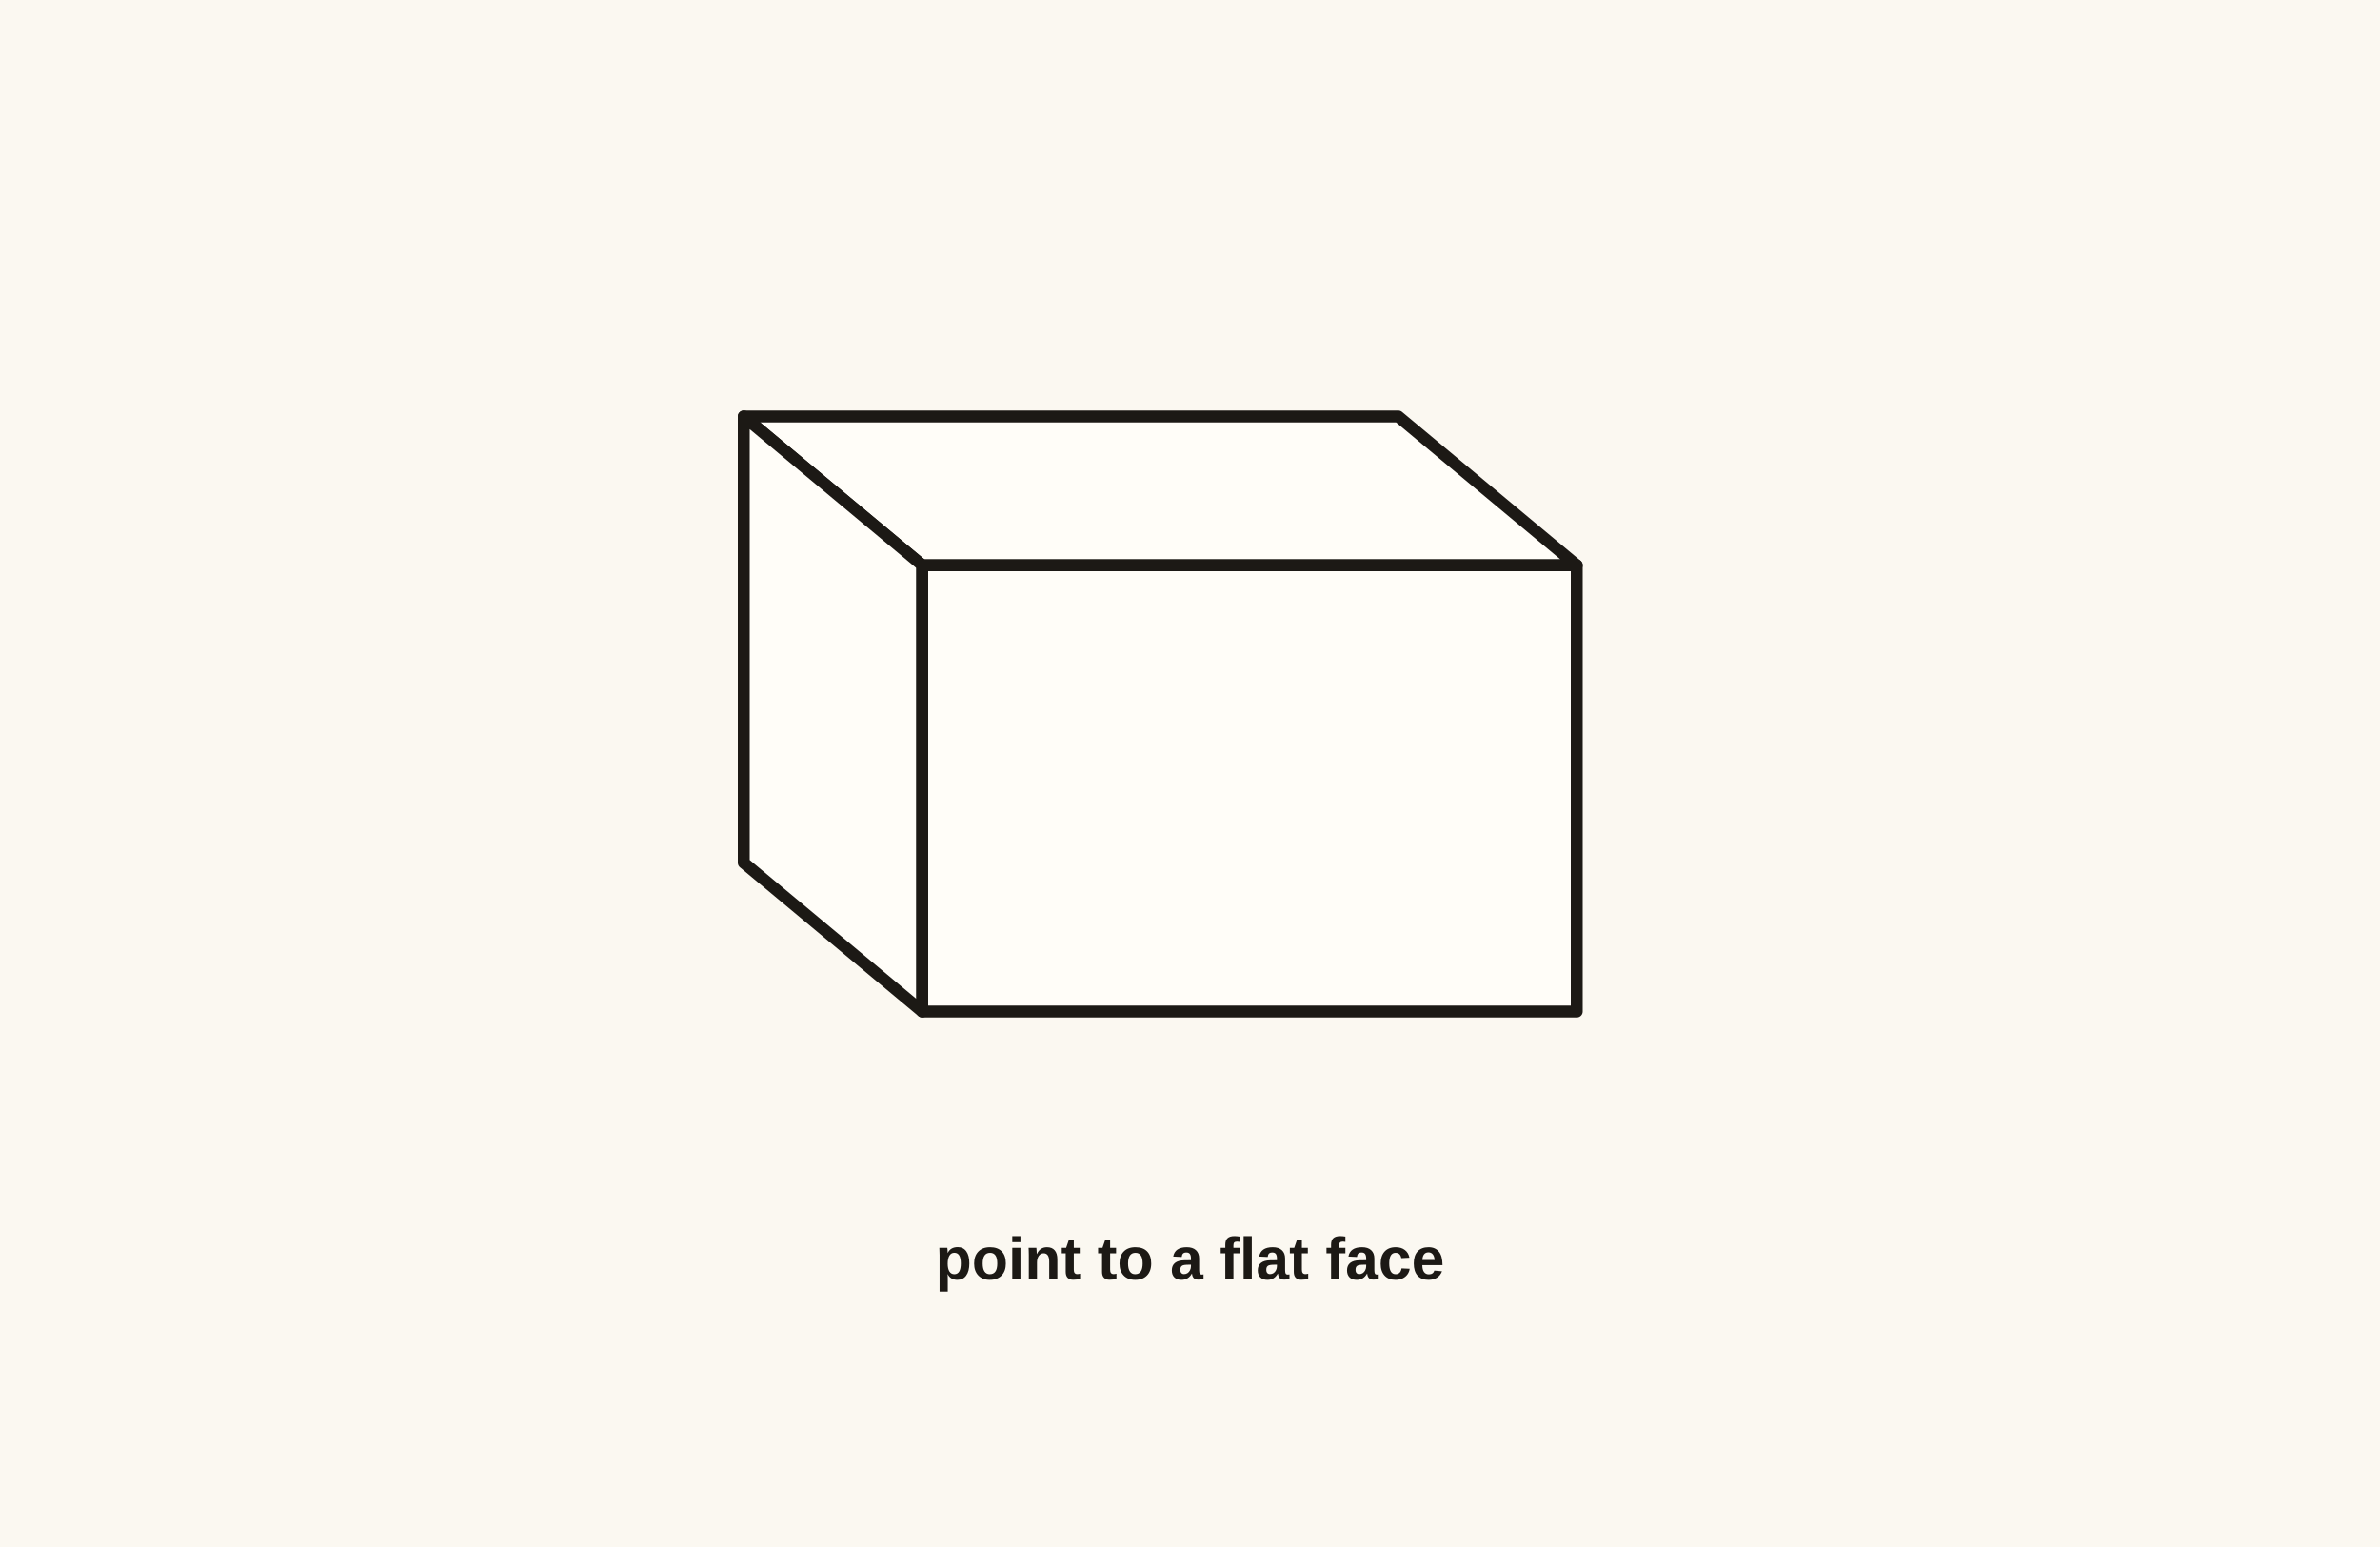
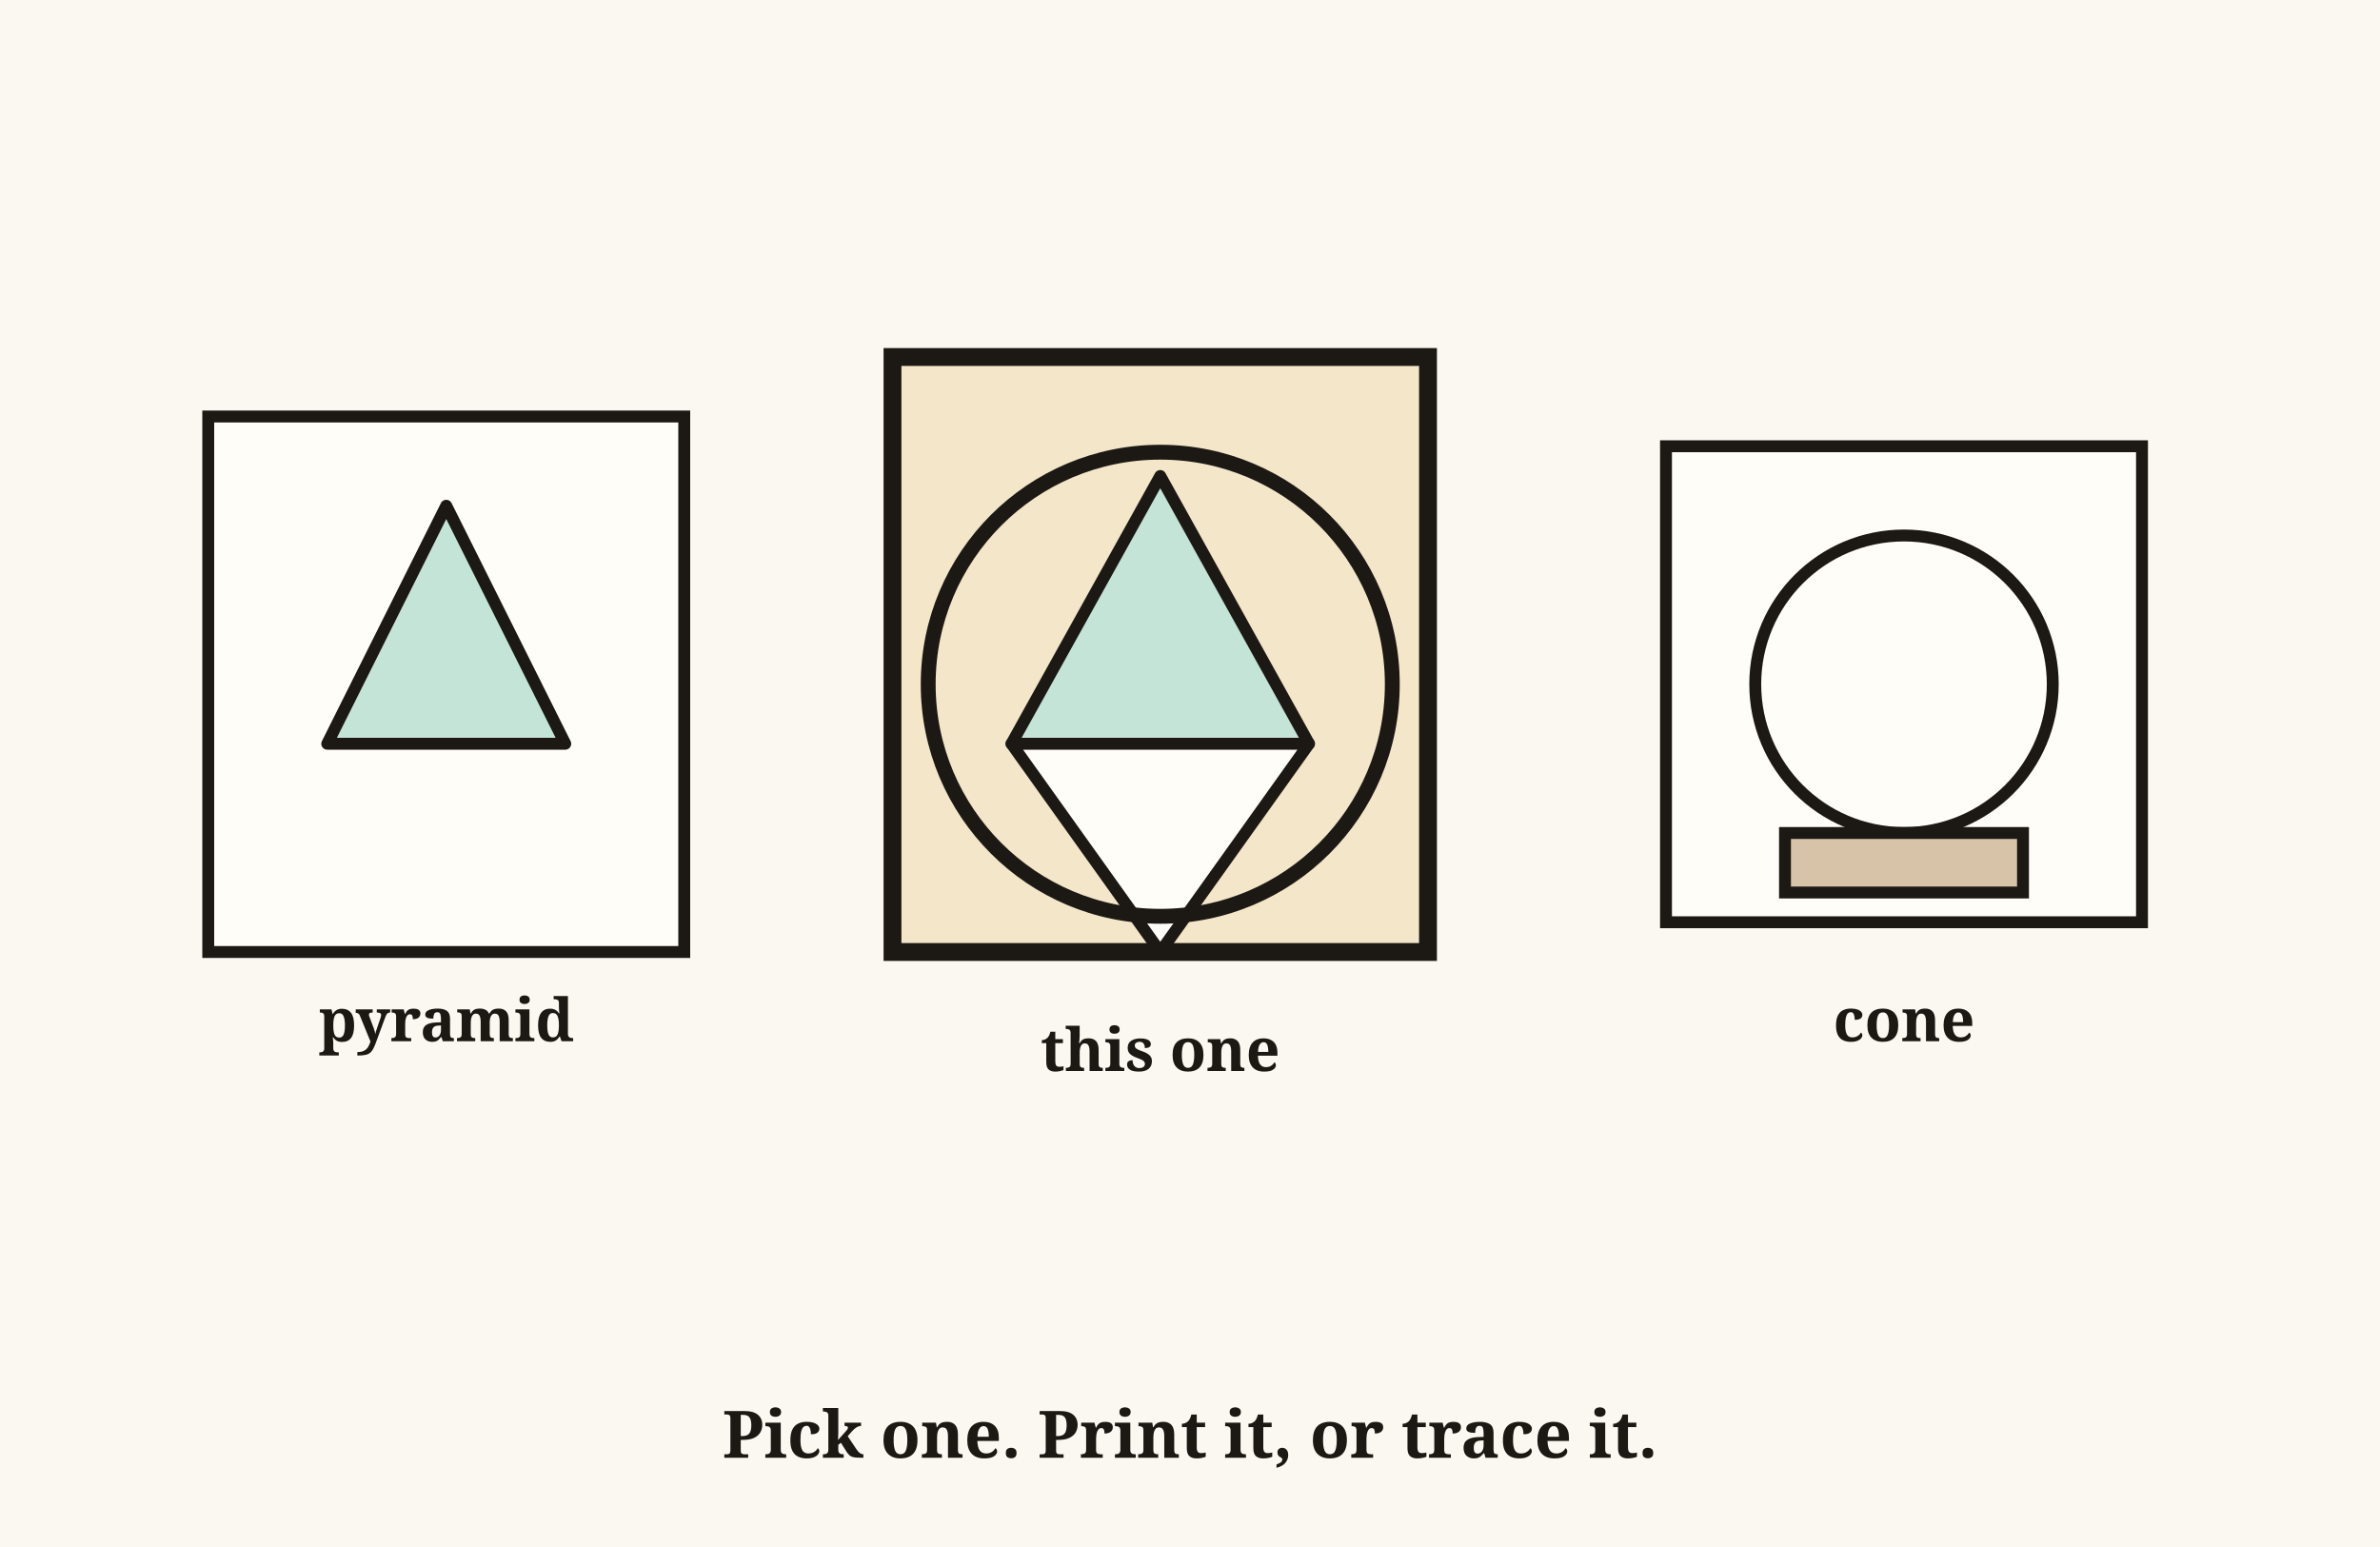
<svg xmlns="http://www.w3.org/2000/svg" width="800" height="520" viewBox="0 0 800 520" role="img">
  <rect width="800" height="520" fill="#fbf8f1" />
-   <defs>
-     <marker id="arr" viewBox="0 0 10 10" refX="9" refY="5" markerWidth="9" markerHeight="9" orient="auto">
-       <path d="M 0 0 L 10 5 L 0 10 z" fill="#1f5c4e" />
-     </marker>
-   </defs>
-   <polygon points="250,140 470,140 530,190 310,190" fill="#fffdf8" stroke="#1c1915" stroke-width="4" stroke-linejoin="round" />
-   <polygon points="250,140 310,190 310,340 250,290" fill="#fffdf8" stroke="#1c1915" stroke-width="4" stroke-linejoin="round" />
-   <polygon points="310,190 530,190 530,340 310,340" fill="#fffdf8" stroke="#1c1915" stroke-width="4" stroke-linejoin="round" />
-   <text x="400" y="430" text-anchor="middle" font-size="20" font-family="Arial, Helvetica, sans-serif" font-weight="700" fill="#1c1915">point to a flat face</text>
+   <rect x="70" y="140" width="160" height="180" fill="#fffdf8" stroke="#1c1915" stroke-width="4" />
+   <polygon points="110,250 150,170 190,250" fill="#c5e4d8" stroke="#1c1915" stroke-width="4" stroke-linejoin="round" />
+   <text x="150" y="350" text-anchor="middle" font-size="20" font-family="Georgia, serif" font-weight="700" fill="#1c1915">pyramid</text>
+   <rect x="300" y="120" width="180" height="200" fill="#f4e6c8" stroke="#1c1915" stroke-width="6" />
+   <polygon points="340,250 390,160 440,250" fill="#c5e4d8" stroke="#1c1915" stroke-width="4" stroke-linejoin="round" />
+   <polygon points="340,250 390,320 440,250" fill="#fffdf8" stroke="#1c1915" stroke-width="4" stroke-linejoin="round" />
+   <circle cx="390" cy="230" r="78" fill="none" stroke="#1c1915" stroke-width="5" />
+   <text x="390" y="360" text-anchor="middle" font-size="20" font-family="Georgia, serif" font-weight="700" fill="#1c1915">this one</text>
+   <rect x="560" y="150" width="160" height="160" fill="#fffdf8" stroke="#1c1915" stroke-width="4" />
+   <circle cx="640" cy="230" r="50" fill="none" stroke="#1c1915" stroke-width="4" />
+   <rect x="600" y="280" width="80" height="20" fill="#d7c4a8" stroke="#1c1915" stroke-width="4" />
+   <text x="640" y="350" text-anchor="middle" font-size="20" font-family="Georgia, serif" font-weight="700" fill="#1c1915">cone</text>
+   <text x="400" y="490" text-anchor="middle" font-size="22" font-family="Georgia, serif" font-weight="700" fill="#1c1915">Pick one. Print it, or trace it.</text>
</svg>
